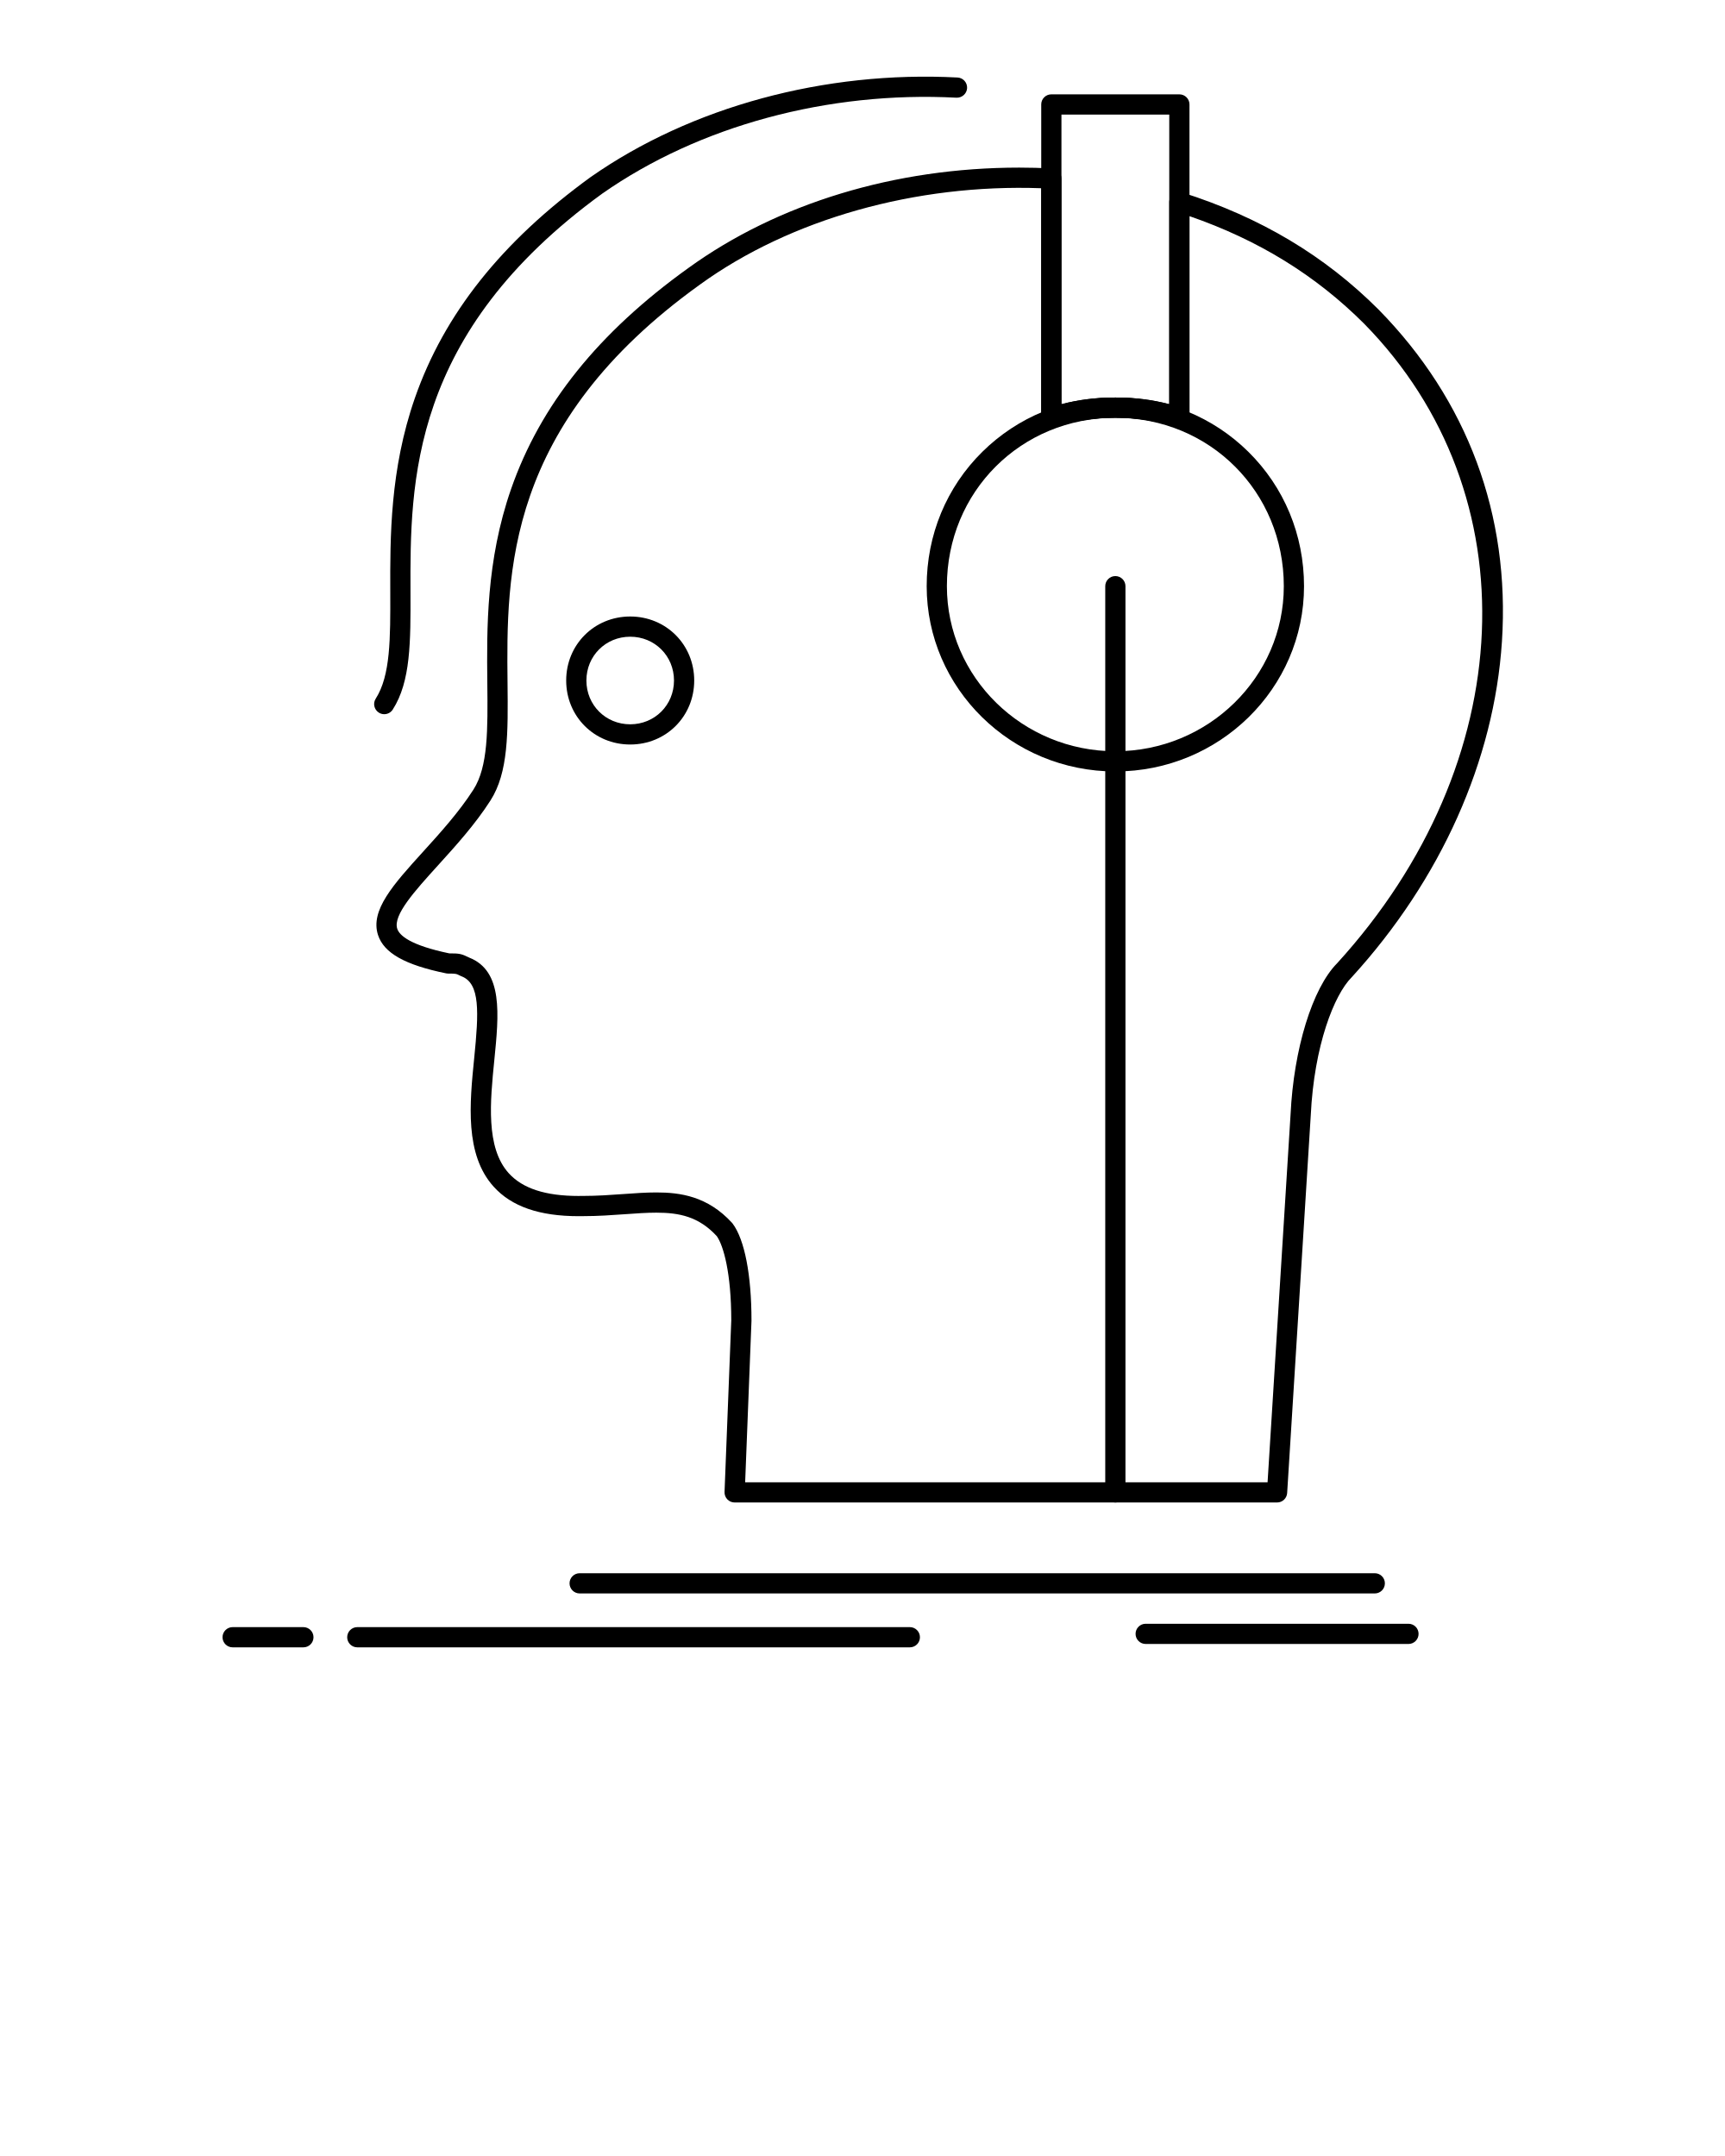
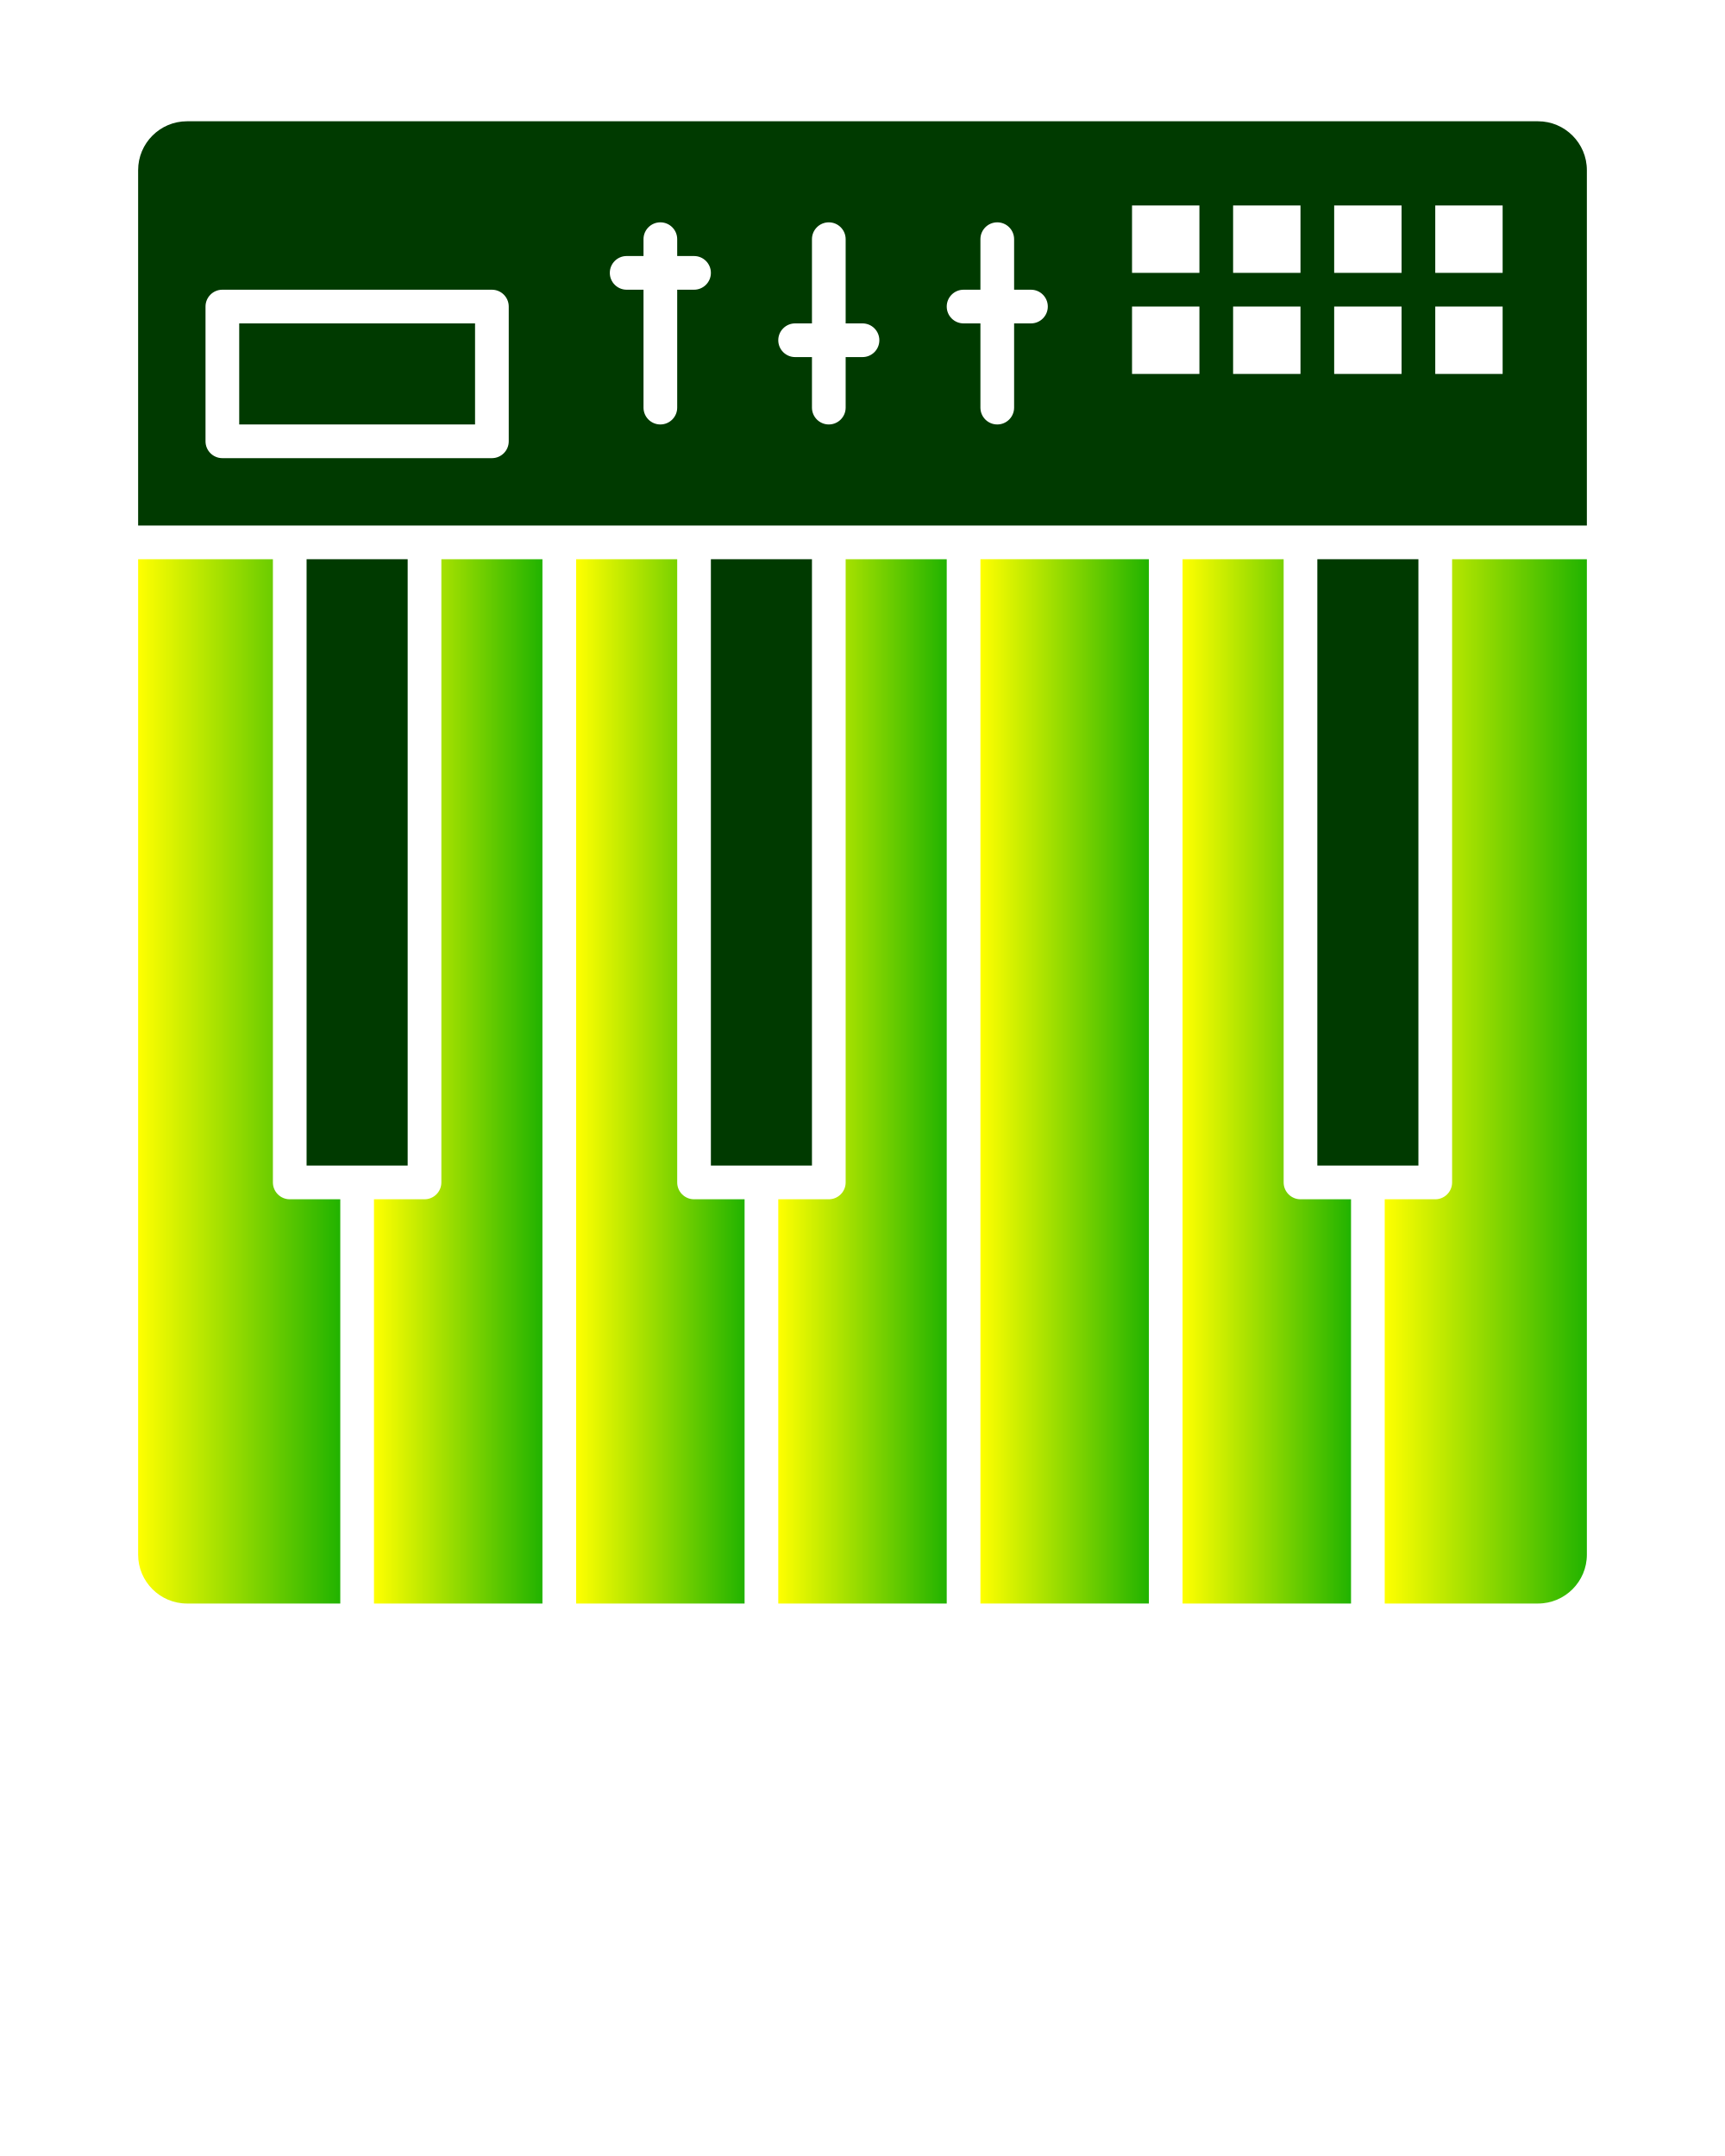
- <svg xmlns="http://www.w3.org/2000/svg" version="1.1" x="0px" y="0px" viewBox="0 0 512 640" style="enable-background:new 0 0 512 512;" xml:space="preserve" id="svg879">
-   <defs id="defs883" />
-   <g id="g873">
-     <g id="g835">
-       <path d="M331.05,229.006c-30.879,0-56-24.673-56-55c0-15.207,5.866-29.372,16.518-39.885    c10.528-10.392,24.551-16.115,39.482-16.115s28.954,5.723,39.482,16.115c10.651,10.513,16.518,24.678,16.518,39.885    C387.05,204.333,361.929,229.006,331.05,229.006z M331.05,124.006c-28.037,0-50,21.962-50,50c0,27.019,22.43,49,50,49    s50-21.981,50-49C381.05,145.968,359.087,124.006,331.05,124.006z" id="path833" />
-     </g>
-     <g id="g839">
-       <path d="M350.05,127.006c-0.318,0-0.639-0.051-0.948-0.154c-5.825-1.942-11.562-2.846-18.052-2.846s-12.227,0.904-18.052,2.846    c-0.916,0.303-1.92,0.151-2.702-0.413c-0.782-0.564-1.246-1.469-1.246-2.434v-93c0-1.657,1.343-3,3-3h38c1.657,0,3,1.343,3,3v93    c0,0.964-0.464,1.87-1.246,2.434C351.286,126.813,350.672,127.006,350.05,127.006z M331.05,118.006c5.693,0,10.87,0.635,16,1.978    V34.006h-32v85.978C320.18,118.641,325.356,118.006,331.05,118.006z" id="path837" />
-     </g>
-     <g id="g843">
-       <path d="M187.05,221.006c-10.654,0-19-8.346-19-19s8.346-19,19-19s19,8.346,19,19S197.705,221.006,187.05,221.006z     M187.05,189.006c-7.29,0-13,5.71-13,13s5.71,13,13,13s13-5.71,13-13S194.34,189.006,187.05,189.006z" id="path841" />
-     </g>
-     <g id="g847">
-       <path d="M331.05,446.006c-1.657,0-3-1.343-3-3v-269c0-1.657,1.343-3,3-3s3,1.343,3,3v269    C334.05,444.663,332.707,446.006,331.05,446.006z" id="path845" />
-     </g>
-     <g id="g851">
-       <path d="M379.05,446.006h-161c-0.816,0-1.597-0.332-2.163-0.921c-0.565-0.588-0.867-1.381-0.835-2.196l1.998-50.941    c-0.006-14.047-2.311-22.221-4.32-25.031c-5.34-5.759-11.043-6.943-17.952-6.943c-2.895,0-6.015,0.225-9.317,0.462    c-3.914,0.28-7.961,0.571-12.411,0.571c-0.389,0.008-0.825-0.012-1.271,0.012c-11.661,0-19.915-2.858-25.236-8.738    c-8.662-9.572-7.139-24.771-5.796-38.18c1.373-13.698,1.804-22.168-3.766-24.29c-0.093-0.036-0.185-0.076-0.274-0.12    c-1.366-0.684-1.366-0.684-3.658-0.684c-0.203,0-0.404-0.021-0.603-0.062c-12.248-2.512-18.491-6.024-20.244-11.388    c-2.399-7.341,4.572-15.025,13.398-24.755c4.993-5.503,10.651-11.741,14.921-18.413c4.374-6.833,4.262-17.762,4.121-31.597    c-0.165-16.165-0.37-36.282,7.044-57.605c8.686-24.98,25.895-46.445,52.613-65.619c26.545-19.223,61.424-29.813,98.201-29.813    c3.229,0,6.494,0.085,9.705,0.254c1.594,0.084,2.843,1.4,2.843,2.996v66.978c5.13-1.343,10.307-1.978,16-1.978    s10.87,0.635,16,1.978V60.006c0-0.957,0.457-1.857,1.229-2.422c0.773-0.565,1.769-0.727,2.68-0.437    c23.168,7.372,42.209,18.734,58.212,34.738c26.417,26.905,39.073,60.982,36.622,98.566c-2.299,35.259-18.112,70.622-44.527,99.576    c-0.03,0.034-0.063,0.067-0.095,0.1c-5.144,5.144-11.132,20.175-12.124,41.021l-7.003,112.045    C381.945,444.774,380.634,446.006,379.05,446.006z M221.17,440.006h155.061l6.824-109.188c0.926-19.444,6.478-37.48,13.821-44.882    c54.243-59.497,57.622-139.32,8.032-189.829c-14.384-14.383-31.387-24.865-51.859-31.945v59.844c0,0.964-0.464,1.87-1.246,2.434    c-0.782,0.564-1.787,0.717-2.702,0.413c-5.825-1.942-11.562-2.846-18.052-2.846s-12.227,0.904-18.052,2.846    c-0.916,0.303-1.92,0.151-2.702-0.413c-0.782-0.564-1.246-1.469-1.246-2.434V55.875c-37.249-1.359-74.505,9.201-101.24,28.561    c-57.948,41.586-57.496,85.922-57.166,118.295c0.151,14.835,0.271,26.552-5.067,34.893c-4.542,7.096-10.38,13.532-15.531,19.21    c-6.919,7.628-13.455,14.832-12.139,18.859c0.657,2.01,3.876,4.902,15.451,7.313c2.963,0.004,3.559,0.086,5.907,1.253    c10.105,3.977,8.817,16.832,7.454,30.439c-1.219,12.167-2.601,25.957,4.274,33.555c4.119,4.552,10.918,6.765,20.787,6.765    c0.394-0.038,0.808-0.004,1.216-0.011c4.29-0.001,8.228-0.284,12.036-0.558c3.413-0.245,6.637-0.477,9.747-0.477    c7.036,0,15.209,1.07,22.483,9.006c0.066,0.072,0.129,0.148,0.188,0.228c3.559,4.745,5.6,15.242,5.6,28.8    c0,0.039-0.001,0.078-0.002,0.117L221.17,440.006z" id="path849" />
-     </g>
-     <g id="g855">
-       <path d="M408.05,473.006h-236c-1.657,0-3-1.343-3-3s1.343-3,3-3h236c1.657,0,3,1.343,3,3S409.707,473.006,408.05,473.006z" id="path853" />
-     </g>
-     <g id="g859">
-       <path d="M270.05,489.006h-164c-1.657,0-3-1.343-3-3s1.343-3,3-3h164c1.657,0,3,1.343,3,3S271.707,489.006,270.05,489.006z" id="path857" />
-     </g>
-     <g id="g863">
-       <path d="M90.05,489.006h-21c-1.657,0-3-1.343-3-3s1.343-3,3-3h21c1.657,0,3,1.343,3,3S91.707,489.006,90.05,489.006z" id="path861" />
-     </g>
-     <g id="g867">
-       <path d="M418.05,488.006h-78c-1.657,0-3-1.343-3-3s1.343-3,3-3h78c1.657,0,3,1.343,3,3S419.707,488.006,418.05,488.006z" id="path865" />
-     </g>
-     <g id="g871">
-       <path d="M114.047,212.006c-0.553,0-1.113-0.153-1.614-0.474c-1.396-0.893-1.803-2.749-0.91-4.144    c4.39-6.859,4.356-17.824,4.313-31.705c-0.05-16.154-0.112-36.257,7.316-57.555c8.703-24.952,25.756-46.394,52.135-65.55    c29.823-20.877,69.521-31.642,108.919-29.569c1.655,0.087,2.926,1.499,2.839,3.154c-0.088,1.654-1.526,2.907-3.153,2.838    c-38.109-2.009-76.417,8.368-105.122,28.461c-57.171,41.518-57.034,85.839-56.934,118.202c0.046,14.868,0.082,26.612-5.259,34.958    C116.004,211.518,115.036,212.006,114.047,212.006z" id="path869" />
-     </g>
-   </g>
+ <svg xmlns="http://www.w3.org/2000/svg" xmlns:xlink="http://www.w3.org/1999/xlink" version="1.1" x="0px" y="0px" viewBox="0 0 512 640" style="enable-background:new 0 0 512 512;" xml:space="preserve" id="svg865">
+   <defs id="defs869">
+     <linearGradient id="linearGradient2338">
+       <stop style="stop-color:#ffff00;stop-opacity:1;" offset="0" id="stop2334" />
+       <stop style="stop-color:#21b300;stop-opacity:1" offset="1" id="stop2336" />
+     </linearGradient>
+     <linearGradient id="linearGradient2332">
+       <stop style="stop-color:#ffff00;stop-opacity:1;" offset="0" id="stop2328" />
+       <stop style="stop-color:#21b300;stop-opacity:1" offset="1" id="stop2330" />
+     </linearGradient>
+     <linearGradient id="linearGradient2326">
+       <stop style="stop-color:#ffff00;stop-opacity:1;" offset="0" id="stop2322" />
+       <stop style="stop-color:#21b300;stop-opacity:1" offset="1" id="stop2324" />
+     </linearGradient>
+     <linearGradient id="linearGradient2320">
+       <stop style="stop-color:#ffff00;stop-opacity:1;" offset="0" id="stop2316" />
+       <stop style="stop-color:#21b300;stop-opacity:1" offset="1" id="stop2318" />
+     </linearGradient>
+     <linearGradient id="linearGradient2314">
+       <stop style="stop-color:#ffff00;stop-opacity:1;" offset="0" id="stop2310" />
+       <stop style="stop-color:#21b300;stop-opacity:1" offset="1" id="stop2312" />
+     </linearGradient>
+     <linearGradient id="linearGradient2308">
+       <stop style="stop-color:#ffff00;stop-opacity:1;" offset="0" id="stop2304" />
+       <stop style="stop-color:#21b300;stop-opacity:1" offset="1" id="stop2306" />
+     </linearGradient>
+     <linearGradient id="linearGradient2282">
+       <stop style="stop-color:#ffff00;stop-opacity:1;" offset="0" id="stop2278" />
+       <stop style="stop-color:#21b300;stop-opacity:1" offset="1" id="stop2280" />
+     </linearGradient>
+     <linearGradient xlink:href="#linearGradient2314" id="linearGradient2284" x1="351" y1="321" x2="401" y2="321" gradientUnits="userSpaceOnUse" />
+     <linearGradient xlink:href="#linearGradient2308" id="linearGradient2286" x1="291" y1="321" x2="341" y2="321" gradientUnits="userSpaceOnUse" />
+     <linearGradient xlink:href="#linearGradient2338" id="linearGradient2288" x1="231" y1="321" x2="281" y2="321" gradientUnits="userSpaceOnUse" />
+     <linearGradient xlink:href="#linearGradient2282" id="linearGradient2290" x1="411" y1="321" x2="471" y2="321" gradientUnits="userSpaceOnUse" />
+     <linearGradient xlink:href="#linearGradient2332" id="linearGradient2292" x1="41" y1="321" x2="101" y2="321" gradientUnits="userSpaceOnUse" />
+     <linearGradient xlink:href="#linearGradient2326" id="linearGradient2294" x1="111" y1="321" x2="161" y2="321" gradientUnits="userSpaceOnUse" />
+     <linearGradient xlink:href="#linearGradient2320" id="linearGradient2296" x1="171" y1="321" x2="221" y2="321" gradientUnits="userSpaceOnUse" />
+   </defs>
+   <path d="M 381,351 V 166 h -30 v 310 h 50 V 356 h -15 c -2.762,0 -5,-2.238 -5,-5 z" id="path833" style="fill-opacity:1;fill:url(#linearGradient2284)" />
+   <rect x="291" y="166" width="50" height="310" id="rect835" style="fill-opacity:1;fill:url(#linearGradient2286)" />
+   <path d="m 251,351 c 0,2.762 -2.239,5 -5,5 h -15 v 120 h 50 V 166 h -30 z" id="path837" style="fill-opacity:1;fill:url(#linearGradient2288)" />
+   <polygon points="391,346 406,346 421,346 421,166 391,166 " id="polygon839" style="fill:#003a00;fill-opacity:1" />
+   <path d="m 431,351 c 0,2.762 -2.238,5 -5,5 h -15 v 120 h 45.5 c 7.995,0 14.5,-6.505 14.5,-14.5 V 166 h -40 z" id="path841" style="fill-opacity:1;fill:url(#linearGradient2290)" />
+   <polygon points="211,346 226,346 241,346 241,166 211,166 " id="polygon843" style="fill:#003a00;fill-opacity:1" />
+   <path d="M 81,351 V 166 H 41 v 295.5 c 0,7.995 6.505,14.5 14.5,14.5 H 101 V 356 H 86 c -2.761,0 -5,-2.238 -5,-5 z" id="path845" style="fill-opacity:1;fill:url(#linearGradient2292)" />
+   <polygon points="91,346 106,346 121,346 121,166 91,166 " id="polygon847" style="fill:#003a00;fill-opacity:1" />
+   <path d="m 131,351 c 0,2.762 -2.239,5 -5,5 h -15 v 120 h 50 V 166 h -30 z" id="path849" style="fill-opacity:1;fill:url(#linearGradient2294)" />
+   <rect x="71" y="96" width="70" height="30" id="rect851" style="fill:#003a00;fill-opacity:1" />
+   <path d="M 201,351 V 166 h -30 v 310 h 50 V 356 h -15 c -2.761,0 -5,-2.238 -5,-5 z" id="path853" style="fill-opacity:1;fill:url(#linearGradient2296)" />
+   <path d="M 456.5,36 H 55.5 C 47.505,36 41,42.505 41,50.5 V 156 h 45 40 40 40 40 40 60 40 40 45 V 50.5 C 471,42.505 464.495,36 456.5,36 Z M 151,131 c 0,2.761 -2.239,5 -5,5 H 66 c -2.761,0 -5,-2.239 -5,-5 V 91 c 0,-2.761 2.239,-5 5,-5 h 80 c 2.761,0 5,2.239 5,5 z m 55,-45 h -5 v 35 c 0,2.761 -2.239,5 -5,5 -2.761,0 -5,-2.239 -5,-5 V 86 h -5 c -2.761,0 -5,-2.239 -5,-5 0,-2.761 2.239,-5 5,-5 h 5 v -5 c 0,-2.761 2.239,-5 5,-5 2.761,0 5,2.239 5,5 v 5 h 5 c 2.761,0 5,2.239 5,5 0,2.761 -2.239,5 -5,5 z m 50,20 h -5 v 15 c 0,2.761 -2.239,5 -5,5 -2.761,0 -5,-2.239 -5,-5 v -15 h -5 c -2.761,0 -5,-2.239 -5,-5 0,-2.761 2.239,-5 5,-5 h 5 V 71 c 0,-2.761 2.239,-5 5,-5 2.761,0 5,2.239 5,5 v 25 h 5 c 2.762,0 5,2.239 5,5 0,2.761 -2.238,5 -5,5 z m 50,-10 h -5 v 25 c 0,2.761 -2.238,5 -5,5 -2.762,0 -5,-2.239 -5,-5 V 96 h -5 c -2.762,0 -5,-2.239 -5,-5 0,-2.761 2.238,-5 5,-5 h 5 V 71 c 0,-2.761 2.238,-5 5,-5 2.762,0 5,2.239 5,5 v 15 h 5 c 2.762,0 5,2.239 5,5 0,2.761 -2.238,5 -5,5 z m 50,15 H 336 V 91 h 20 z m 0,-30 H 336 V 61 h 20 z m 30,30 H 366 V 91 h 20 z m 0,-30 H 366 V 61 h 20 z m 30,30 H 396 V 91 h 20 z m 0,-30 H 396 V 61 h 20 z m 30,30 H 426 V 91 h 20 z m 0,-30 H 426 V 61 h 20 z" id="path855" style="fill:#003a00;fill-opacity:1" />
</svg>
